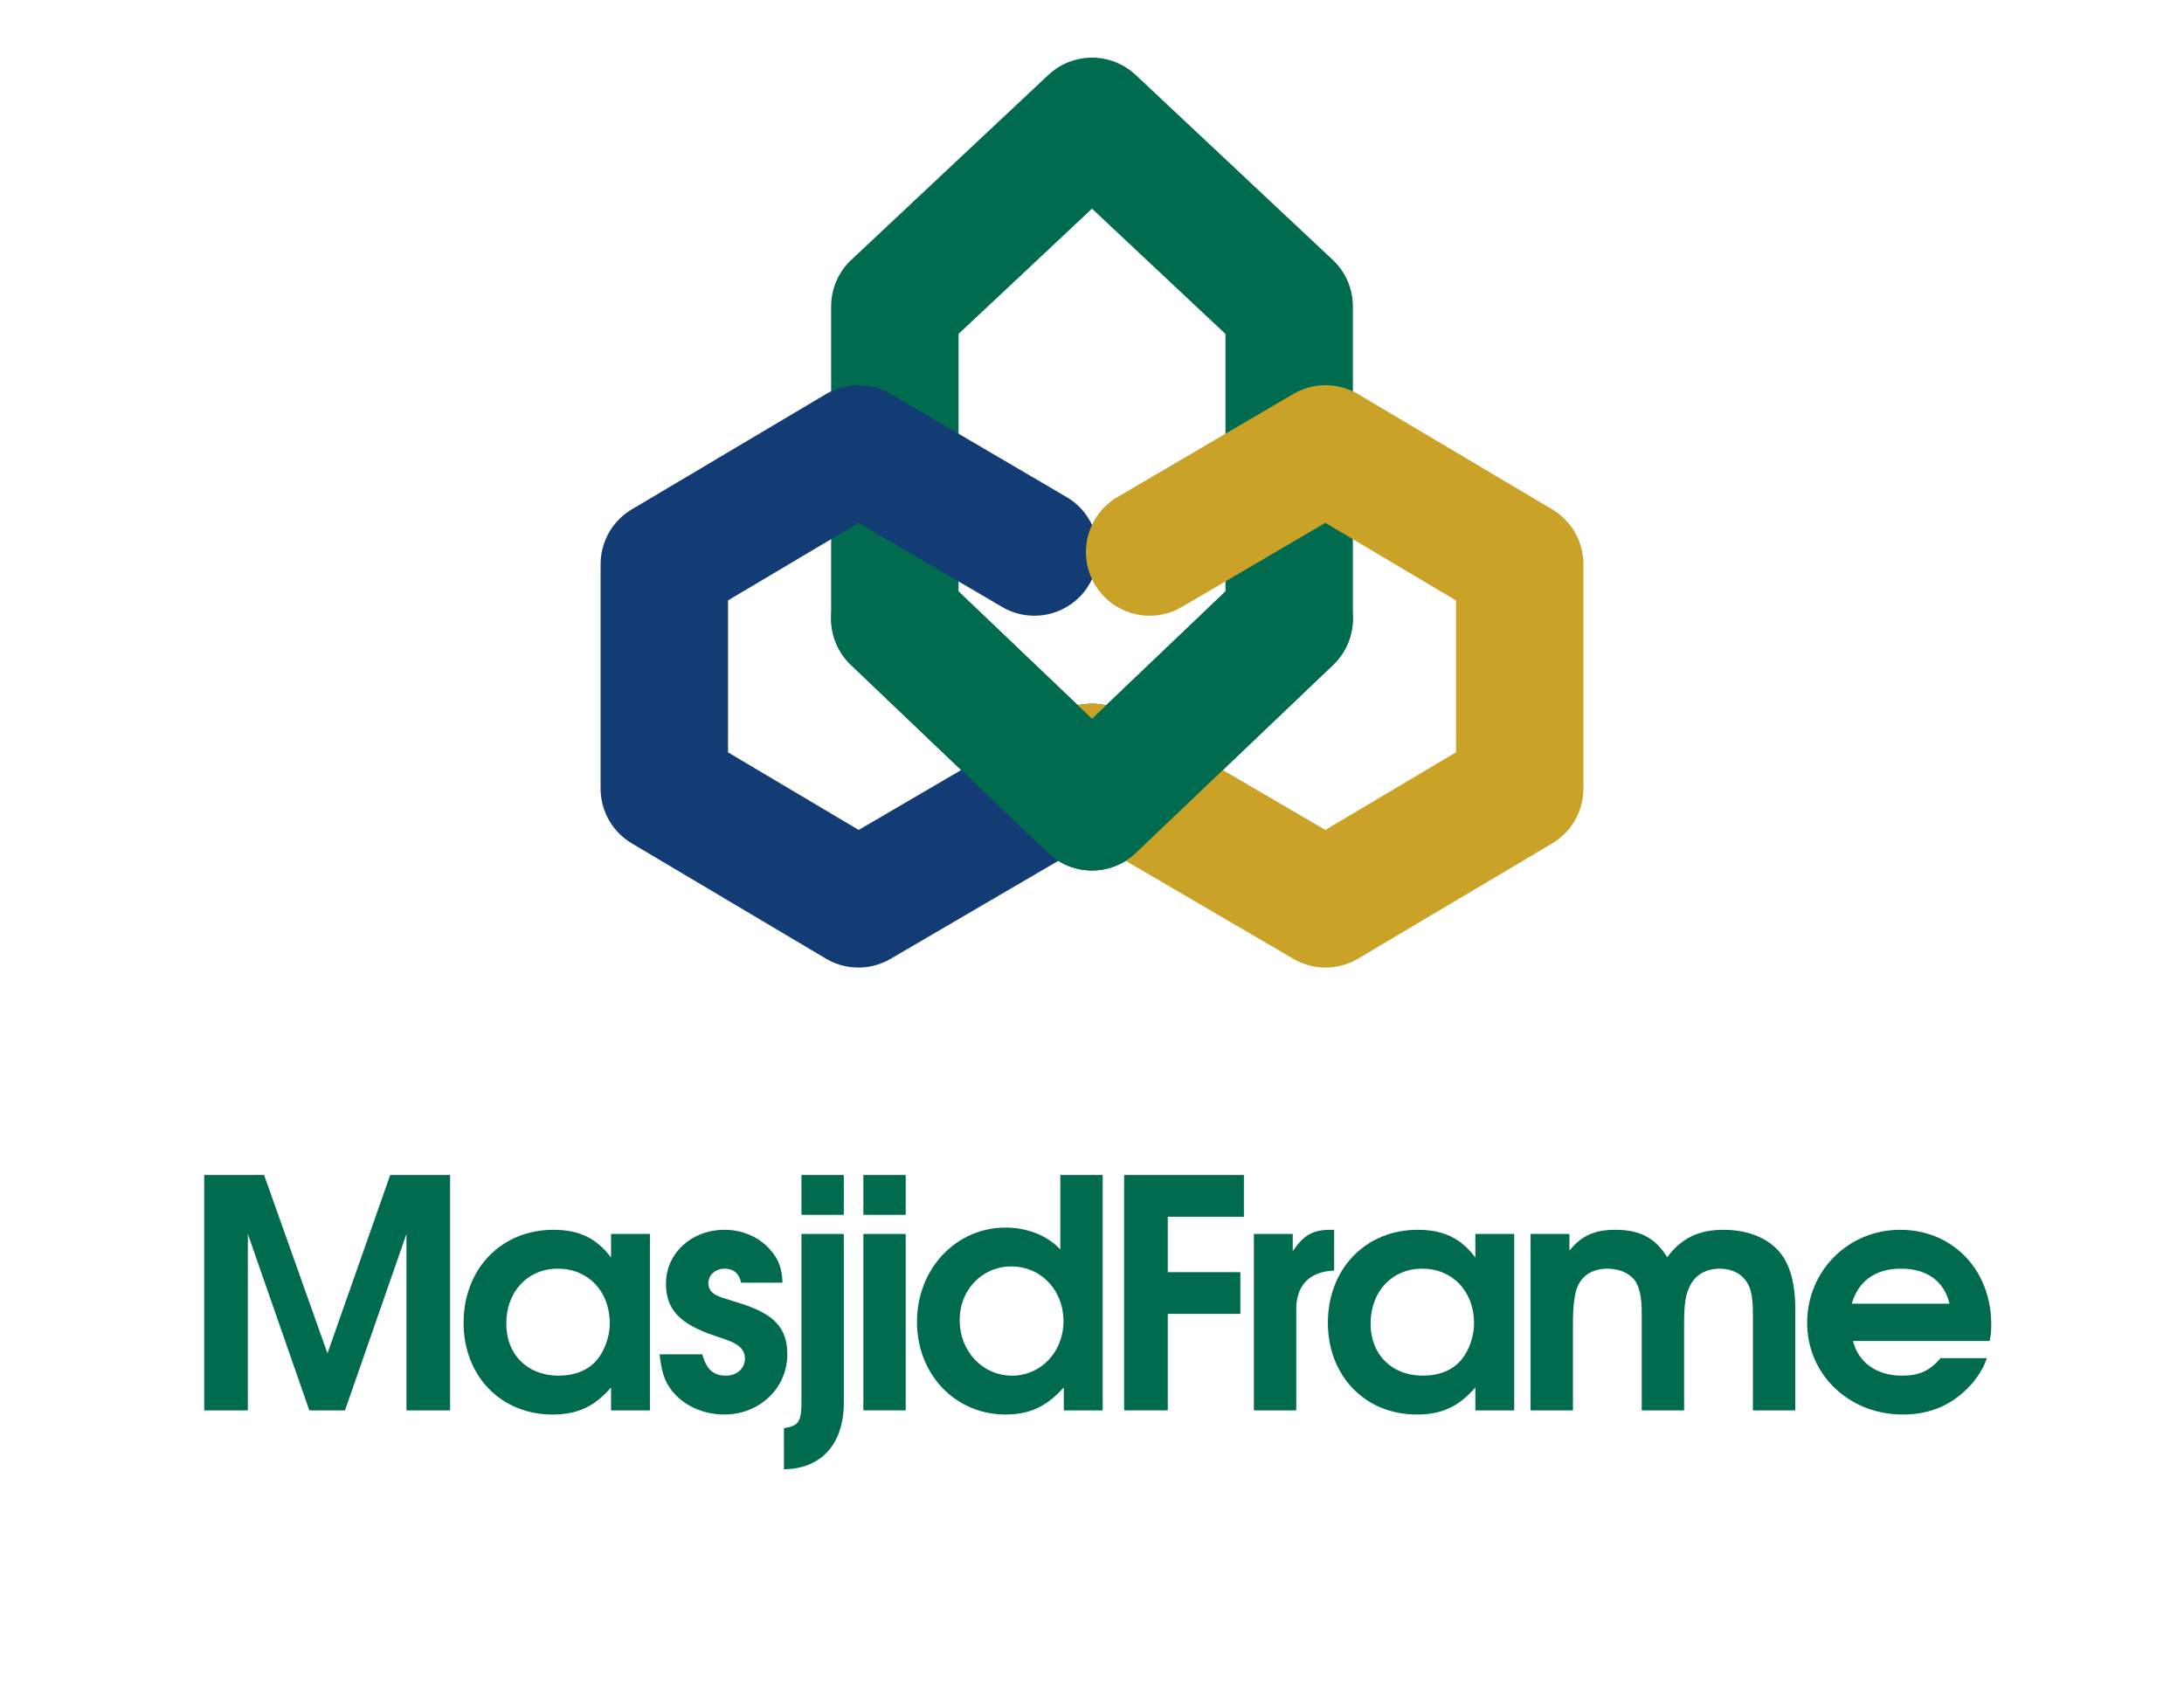
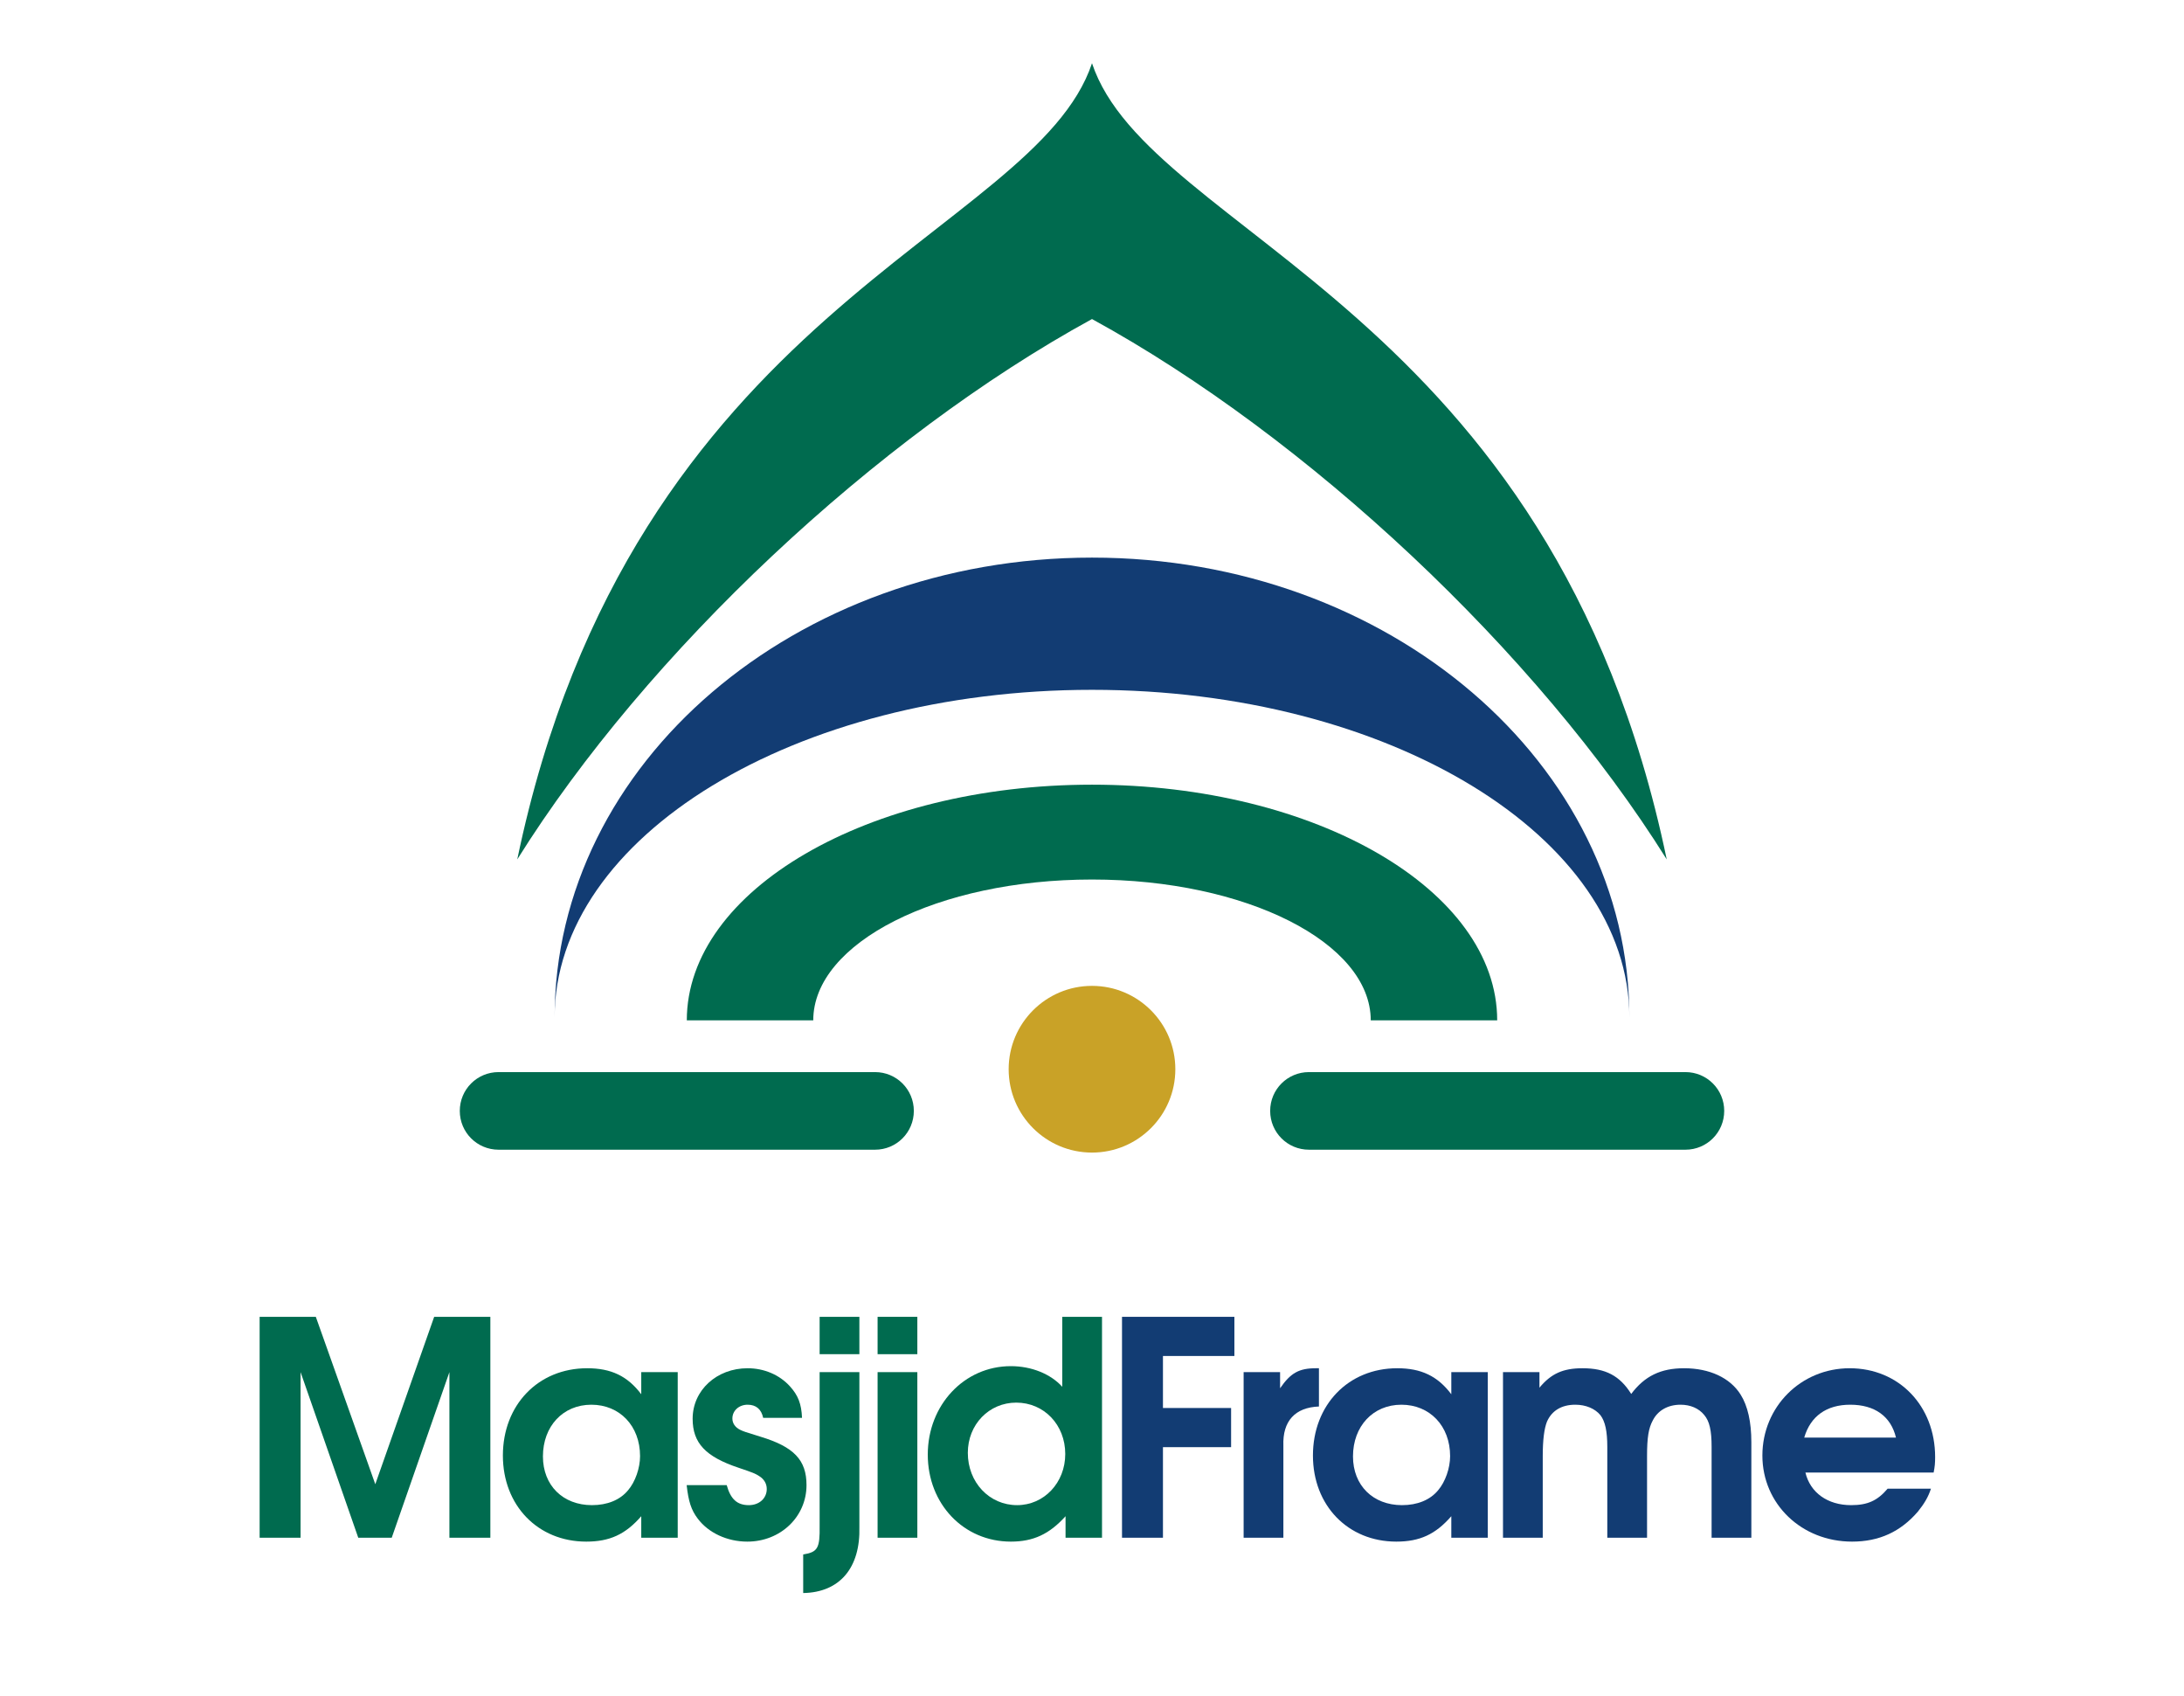
- <svg xmlns="http://www.w3.org/2000/svg" viewBox="0 0 720 560" role="img" aria-labelledby="title desc" version="1.1" id="svg16">
-   <defs id="defs20" />
-   <g transform="translate(190,10)" fill="none" stroke-width="42" stroke-linecap="round" stroke-linejoin="round" id="g12">
-     <path d="M 105,194 V 91 l 65,-61 65,61 v 103 l -65,62 -65,-62" stroke="#006b4f" id="path4" />
-     <path d="M 151,172 93,138 29,176 v 74 l 64,38 77,-45" stroke="#123c73" id="path6" />
-     <path d="m 189,172 58,-34 64,38 v 74 l -64,38 -77,-45" stroke="#c9a227" id="path8" />
-     <path d="m 235,194 -65,62 -65,-62" stroke="#006b4f" id="path10" />
+ <svg xmlns="http://www.w3.org/2000/svg" viewBox="0 0 760 590" role="img" aria-labelledby="title desc" version="1.1" id="svg24">
+   <defs id="defs28" />
+   <g transform="translate(160,22)" id="g16">
+     <path fill="#006b4f" d="M 220,0 C 240,60 380,85 420,277 375,205 295,130 220,89 145,130 65,205 20,277 60,85 200,60 220,0 Z" id="path4" />
+     <path fill="#123c73" d="m 33,332 a 187,160 0 0 1 374,0 187,114 0 0 0 -374,0 z" id="path6" />
+     <path fill="#006b4f" d="m 79,333 a 141,82 0 0 1 282,0 h -44 a 97,49 0 0 0 -194,0 z" id="path8" />
+     <path id="rect10" style="fill:#006b4f" d="m 13.5,351 h 131 c 7.479,0 13.5,6.021 13.5,13.5 0,7.479 -6.021,13.5 -13.5,13.5 H 13.5 C 6.021,378 0,371.979 0,364.5 0,357.021 6.021,351 13.5,351 Z" />
+     <path id="rect12" style="fill:#006b4f" d="m 295.5,351 h 131 c 7.479,0 13.5,6.021 13.5,13.5 0,7.479 -6.021,13.5 -13.5,13.5 h -131 c -7.479,0 -13.5,-6.021 -13.5,-13.5 0,-7.479 6.021,-13.5 13.5,-13.5 z" />
+     <path id="circle14" style="fill:#c9a227" d="m 249,350 a 29,29 0 0 1 -29,29 29,29 0 0 1 -29,-29 29,29 0 0 1 29,-29 29,29 0 0 1 29,29 z" />
  </g>
-   <g aria-label="MasjidFrame" id="text14" style="font-weight:600;font-size:105px;font-family:'URW Gothic';letter-spacing:-5;text-anchor:middle;fill:#006b4f">
-     <path d="m 67.323,465 h 14.385 V 406.83 L 101.973,465 h 11.76 l 20.265,-58.17 V 465 h 14.385 v -77.595 h -19.74 l -20.685,58.8 -20.895,-58.8 h -19.74 z" id="path22" />
-     <path d="m 214.258,406.83 h -12.81 v 7.77 c -4.83,-6.405 -10.605,-9.135 -19.005,-9.135 -17.22,0 -29.61,12.915 -29.61,30.66 0,17.535 12.285,30.24 29.295,30.24 8.19,0 13.755,-2.52 19.32,-8.925 V 465 h 12.81 z m -30.345,11.445 c 9.975,0 17.115,7.455 17.115,18.06 0,4.2 -1.68,9.03 -4.2,11.97 -2.835,3.465 -7.35,5.25 -12.705,5.25 -10.185,0 -17.22,-6.93 -17.22,-17.115 0,-10.605 7.035,-18.165 17.01,-18.165 z" id="path24" />
-     <path d="m 217.448,446.52 c 0.63,5.67 1.575,8.715 3.885,11.76 3.78,5.04 10.395,8.085 17.43,8.085 11.655,0 20.79,-8.715 20.79,-19.845 0,-8.82 -4.41,-13.44 -16.17,-17.01 -5.775,-1.785 -5.775,-1.785 -7.14,-2.415 -1.68,-0.84 -2.73,-2.205 -2.73,-3.99 0,-2.73 2.31,-4.83 5.355,-4.83 2.94,0 4.83,1.575 5.46,4.62 h 13.65 c -0.21,-4.935 -1.365,-7.875 -4.2,-11.025 -3.675,-4.095 -9.135,-6.405 -14.91,-6.405 -10.92,0 -19.32,7.77 -19.32,17.745 0,8.505 4.515,13.335 16.17,17.22 5.25,1.785 5.775,1.995 7.245,2.94 1.68,1.05 2.625,2.625 2.625,4.515 0,3.255 -2.625,5.67 -6.3,5.67 -4.095,0 -6.405,-2.1 -7.77,-7.035 z" id="path26" />
-     <path d="m 264.213,406.83 v 53.97 c 0.105,7.875 -0.63,9.24 -5.775,10.08 v 13.545 c 12.81,-0.21 20.16,-8.82 19.74,-23.31 V 406.83 Z m 0,-6.3 h 13.965 v -13.125 h -13.965 z" id="path28" />
-     <path d="m 284.623,465 h 13.965 v -58.17 h -13.965 z m 0,-64.47 h 13.965 v -13.125 h -13.965 z" id="path30" />
-     <path d="m 363.518,387.405 h -13.965 v 24.57 c -4.095,-4.515 -10.815,-7.245 -18.06,-7.245 -16.38,0 -29.19,13.65 -29.19,31.08 0,17.325 12.6,30.555 29.19,30.555 7.875,0 13.545,-2.625 19.215,-8.925 V 465 h 12.81 z m -30.135,30.135 c 9.765,0 17.22,7.77 17.22,18.06 0,10.08 -7.455,17.955 -16.905,17.955 -9.765,0 -17.325,-7.98 -17.325,-18.375 0,-9.975 7.455,-17.64 17.01,-17.64 z" id="path32" />
-     <path d="m 370.593,465 h 14.385 v -31.815 h 23.94 V 419.43 h -23.94 v -18.27 h 25.095 v -13.755 h -39.48 z" id="path34" />
-     <path d="m 413.368,465 h 13.965 v -32.34 c -0.315,-8.61 4.095,-13.44 12.495,-13.755 v -13.44 h -1.05 c -5.985,0 -8.925,1.68 -12.6,7.035 v -5.67 h -12.81 z" id="path36" />
-     <path d="m 499.192,406.83 h -12.81 v 7.77 c -4.83,-6.405 -10.605,-9.135 -19.005,-9.135 -17.22,0 -29.61,12.915 -29.61,30.66 0,17.535 12.285,30.24 29.295,30.24 8.19,0 13.755,-2.52 19.32,-8.925 V 465 h 12.81 z m -30.345,11.445 c 9.975,0 17.115,7.455 17.115,18.06 0,4.2 -1.68,9.03 -4.2,11.97 -2.835,3.465 -7.35,5.25 -12.705,5.25 -10.185,0 -17.22,-6.93 -17.22,-17.115 0,-10.605 7.035,-18.165 17.01,-18.165 z" id="path38" />
-     <path d="m 504.587,465 h 13.965 v -28.665 c 0,-5.775 0.525,-9.66 1.47,-12.075 1.68,-3.885 5.145,-5.985 9.975,-5.985 3.675,0 6.93,1.365 8.82,3.675 1.68,2.205 2.415,5.67 2.415,11.13 V 465 h 13.965 v -28.665 c 0,-6.51 0.525,-9.765 1.995,-12.495 1.785,-3.57 5.355,-5.565 9.765,-5.565 3.465,0 6.405,1.26 8.295,3.57 1.89,2.205 2.625,5.46 2.625,11.235 V 465 h 13.965 v -33.6 c 0,-7.035 -1.26,-12.705 -3.78,-16.695 -3.675,-5.88 -10.92,-9.24 -19.845,-9.24 -8.19,0 -13.86,2.73 -18.585,9.03 -3.99,-6.405 -9.03,-9.03 -17.115,-9.03 -6.825,0 -11.025,1.89 -15.12,6.825 v -5.46 h -12.81 z" id="path40" />
-     <path d="m 655.932,442.11 c 0.42,-2.1 0.525,-3.36 0.525,-5.46 0,-17.955 -12.705,-31.185 -30.03,-31.185 -17.115,0 -30.66,13.545 -30.66,30.66 0,17.01 13.755,30.24 31.5,30.24 9.555,0 17.01,-3.465 23.1,-10.5 2.205,-2.73 3.675,-5.145 4.62,-8.085 h -15.225 c -3.57,4.2 -7.035,5.775 -12.81,5.775 -8.295,0 -14.385,-4.41 -16.065,-11.445 z m -45.465,-12.285 c 2.205,-7.56 7.875,-11.55 16.17,-11.55 8.61,0 14.28,4.095 16.065,11.55 z" id="path42" />
+   <g aria-label="MasjidFrame" id="text22" style="font-weight:600;font-size:104px;font-family:'URW Gothic';letter-spacing:-5;text-anchor:middle">
+     <path d="m 90.348,535 h 14.248 v -57.616 l 20.072,57.616 h 11.648 l 20.072,-57.616 V 535 h 14.248 v -76.856 h -19.552 l -20.488,58.24 -20.696,-58.24 H 90.348 Z" style="fill:#006b4f" id="path33" />
+     <path d="m 235.836,477.384 h -12.688 v 7.696 c -4.784,-6.344 -10.504,-9.048 -18.824,-9.048 -17.056,0 -29.328,12.792 -29.328,30.368 0,17.368 12.168,29.952 29.016,29.952 8.112,0 13.624,-2.496 19.136,-8.84 V 535 h 12.688 z m -30.056,11.336 c 9.88,0 16.952,7.384 16.952,17.888 0,4.16 -1.664,8.944 -4.16,11.856 -2.808,3.432 -7.28,5.2 -12.584,5.2 -10.088,0 -17.056,-6.864 -17.056,-16.952 0,-10.504 6.968,-17.992 16.848,-17.992 z" style="fill:#006b4f" id="path35" />
+     <path d="m 238.948,516.696 c 0.624,5.616 1.56,8.632 3.848,11.648 3.744,4.992 10.296,8.008 17.264,8.008 11.544,0 20.592,-8.632 20.592,-19.656 0,-8.736 -4.368,-13.312 -16.016,-16.848 -5.72,-1.768 -5.72,-1.768 -7.072,-2.392 -1.664,-0.832 -2.704,-2.184 -2.704,-3.952 0,-2.704 2.288,-4.784 5.304,-4.784 2.912,0 4.784,1.56 5.408,4.576 h 13.52 c -0.208,-4.888 -1.352,-7.8 -4.16,-10.92 -3.64,-4.056 -9.048,-6.344 -14.768,-6.344 -10.816,0 -19.136,7.696 -19.136,17.576 0,8.424 4.472,13.208 16.016,17.056 5.2,1.768 5.72,1.976 7.176,2.912 1.664,1.04 2.6,2.6 2.6,4.472 0,3.224 -2.6,5.616 -6.24,5.616 -4.056,0 -6.344,-2.08 -7.696,-6.968 z" style="fill:#006b4f" id="path37" />
+     <path d="m 285.22,477.384 v 53.456 c 0.104,7.8 -0.624,9.152 -5.72,9.984 v 13.416 c 12.688,-0.208 19.968,-8.736 19.552,-23.088 v -53.768 z m 0,-6.24 h 13.832 v -13 h -13.832 z" style="fill:#006b4f" id="path39" />
+     <path d="m 305.388,535 h 13.832 v -57.616 h -13.832 z m 0,-63.856 h 13.832 v -13 h -13.832 z" style="fill:#006b4f" id="path41" />
+     <path d="m 383.484,458.144 h -13.832 v 24.336 c -4.056,-4.472 -10.712,-7.176 -17.888,-7.176 -16.224,0 -28.912,13.52 -28.912,30.784 0,17.16 12.48,30.264 28.912,30.264 7.8,0 13.416,-2.6 19.032,-8.84 V 535 h 12.688 z m -29.848,29.848 c 9.672,0 17.056,7.696 17.056,17.888 0,9.984 -7.384,17.784 -16.744,17.784 -9.672,0 -17.16,-7.904 -17.16,-18.2 0,-9.88 7.384,-17.472 16.848,-17.472 z" style="fill:#006b4f" id="path43" />
+     <path d="m 390.444,535 h 14.248 v -31.512 h 23.712 v -13.624 h -23.712 v -18.096 h 24.856 v -13.624 h -39.104 z" style="fill:#123c73" id="path45" />
+     <path d="m 432.764,535 h 13.832 v -32.032 c -0.312,-8.528 4.056,-13.312 12.376,-13.624 v -13.312 h -1.04 c -5.928,0 -8.84,1.664 -12.48,6.968 v -5.616 h -12.688 z" style="fill:#123c73" id="path47" />
+     <path d="m 517.724,477.384 h -12.688 v 7.696 c -4.784,-6.344 -10.504,-9.048 -18.824,-9.048 -17.056,0 -29.328,12.792 -29.328,30.368 0,17.368 12.168,29.952 29.016,29.952 8.112,0 13.624,-2.496 19.136,-8.84 V 535 h 12.688 z m -30.056,11.336 c 9.88,0 16.952,7.384 16.952,17.888 0,4.16 -1.664,8.944 -4.16,11.856 -2.808,3.432 -7.28,5.2 -12.584,5.2 -10.088,0 -17.056,-6.864 -17.056,-16.952 0,-10.504 6.968,-17.992 16.848,-17.992 z" style="fill:#123c73" id="path49" />
+     <path d="m 523.02,535 h 13.832 v -28.392 c 0,-5.72 0.52,-9.568 1.456,-11.96 1.664,-3.848 5.096,-5.928 9.88,-5.928 3.64,0 6.864,1.352 8.736,3.64 1.664,2.184 2.392,5.616 2.392,11.024 V 535 h 13.832 v -28.392 c 0,-6.448 0.52,-9.672 1.976,-12.376 1.768,-3.536 5.304,-5.512 9.672,-5.512 3.432,0 6.344,1.248 8.216,3.536 1.872,2.184 2.6,5.408 2.6,11.128 V 535 h 13.832 v -33.28 c 0,-6.968 -1.248,-12.584 -3.744,-16.536 -3.64,-5.824 -10.816,-9.152 -19.656,-9.152 -8.112,0 -13.728,2.704 -18.408,8.944 -3.952,-6.344 -8.944,-8.944 -16.952,-8.944 -6.76,0 -10.92,1.872 -14.976,6.76 v -5.408 h -12.688 z" style="fill:#123c73" id="path51" />
+     <path d="m 672.876,512.328 c 0.416,-2.08 0.52,-3.328 0.52,-5.408 0,-17.784 -12.584,-30.888 -29.744,-30.888 -16.952,0 -30.368,13.416 -30.368,30.368 0,16.848 13.624,29.952 31.2,29.952 9.464,0 16.848,-3.432 22.88,-10.4 2.184,-2.704 3.64,-5.096 4.576,-8.008 h -15.08 c -3.536,4.16 -6.968,5.72 -12.688,5.72 -8.216,0 -14.248,-4.368 -15.912,-11.336 z m -45.032,-12.168 c 2.184,-7.488 7.8,-11.44 16.016,-11.44 8.528,0 14.144,4.056 15.912,11.44 z" style="fill:#123c73" id="path53" />
  </g>
</svg>
